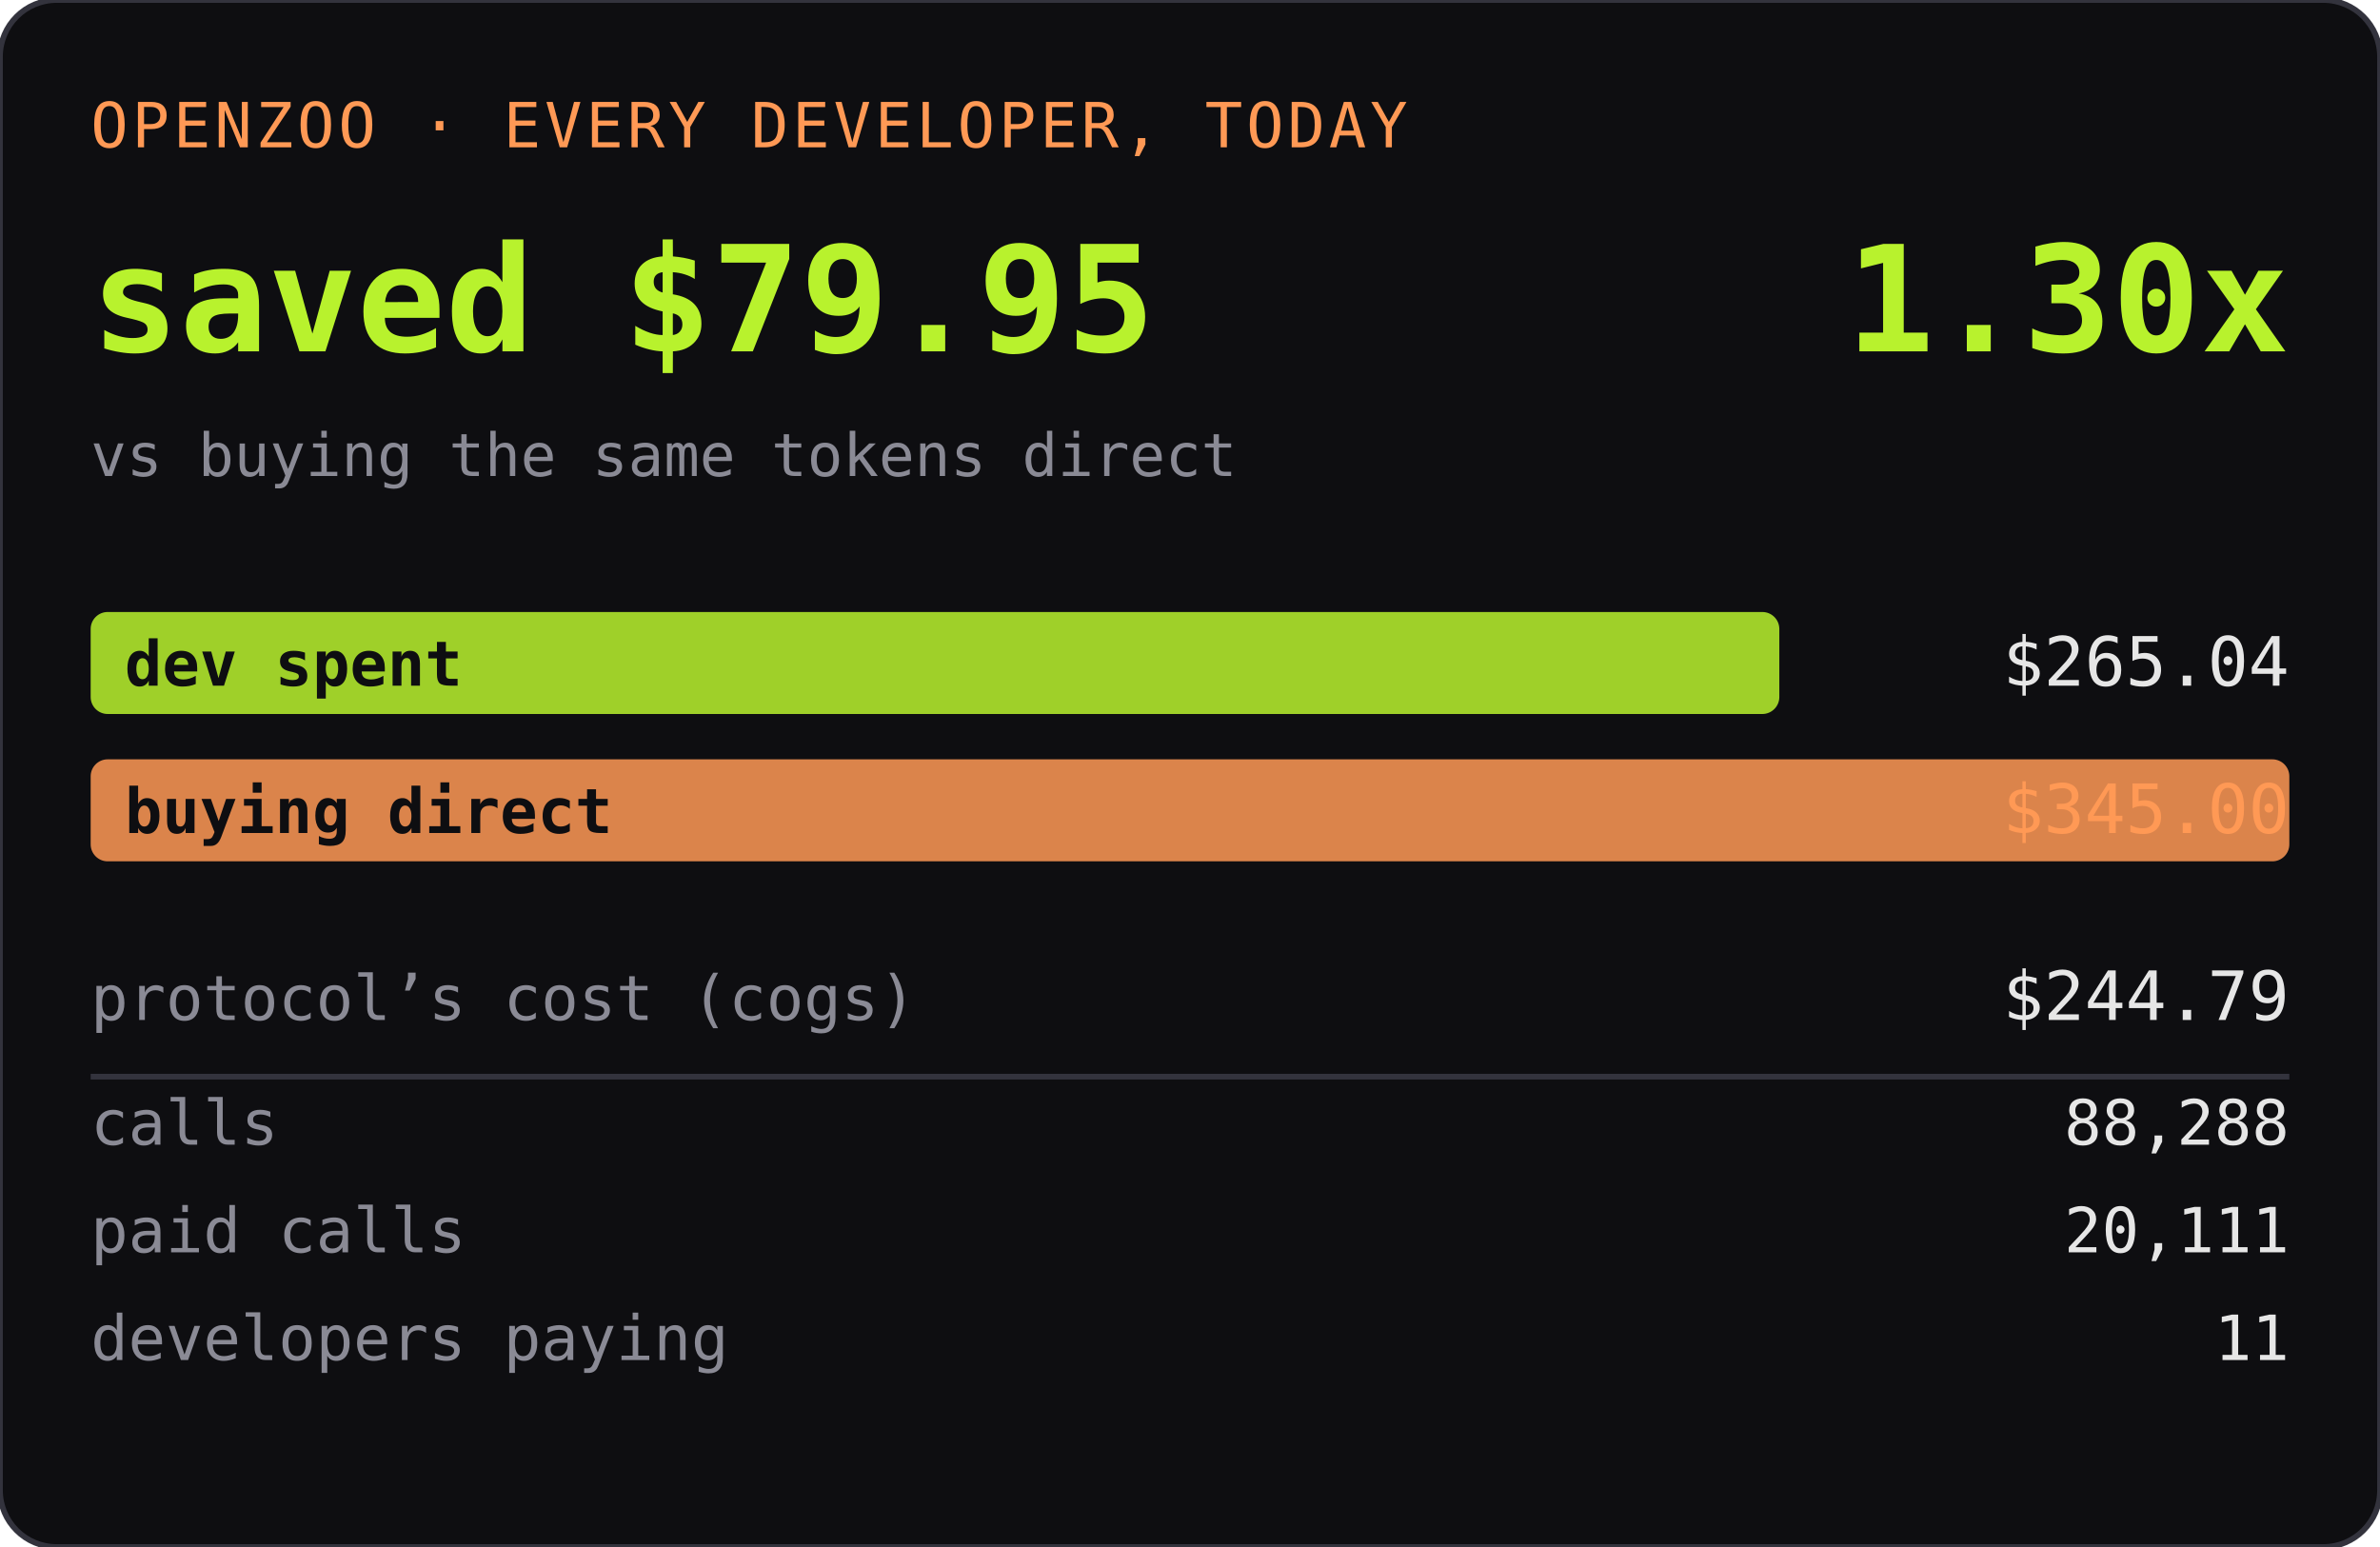
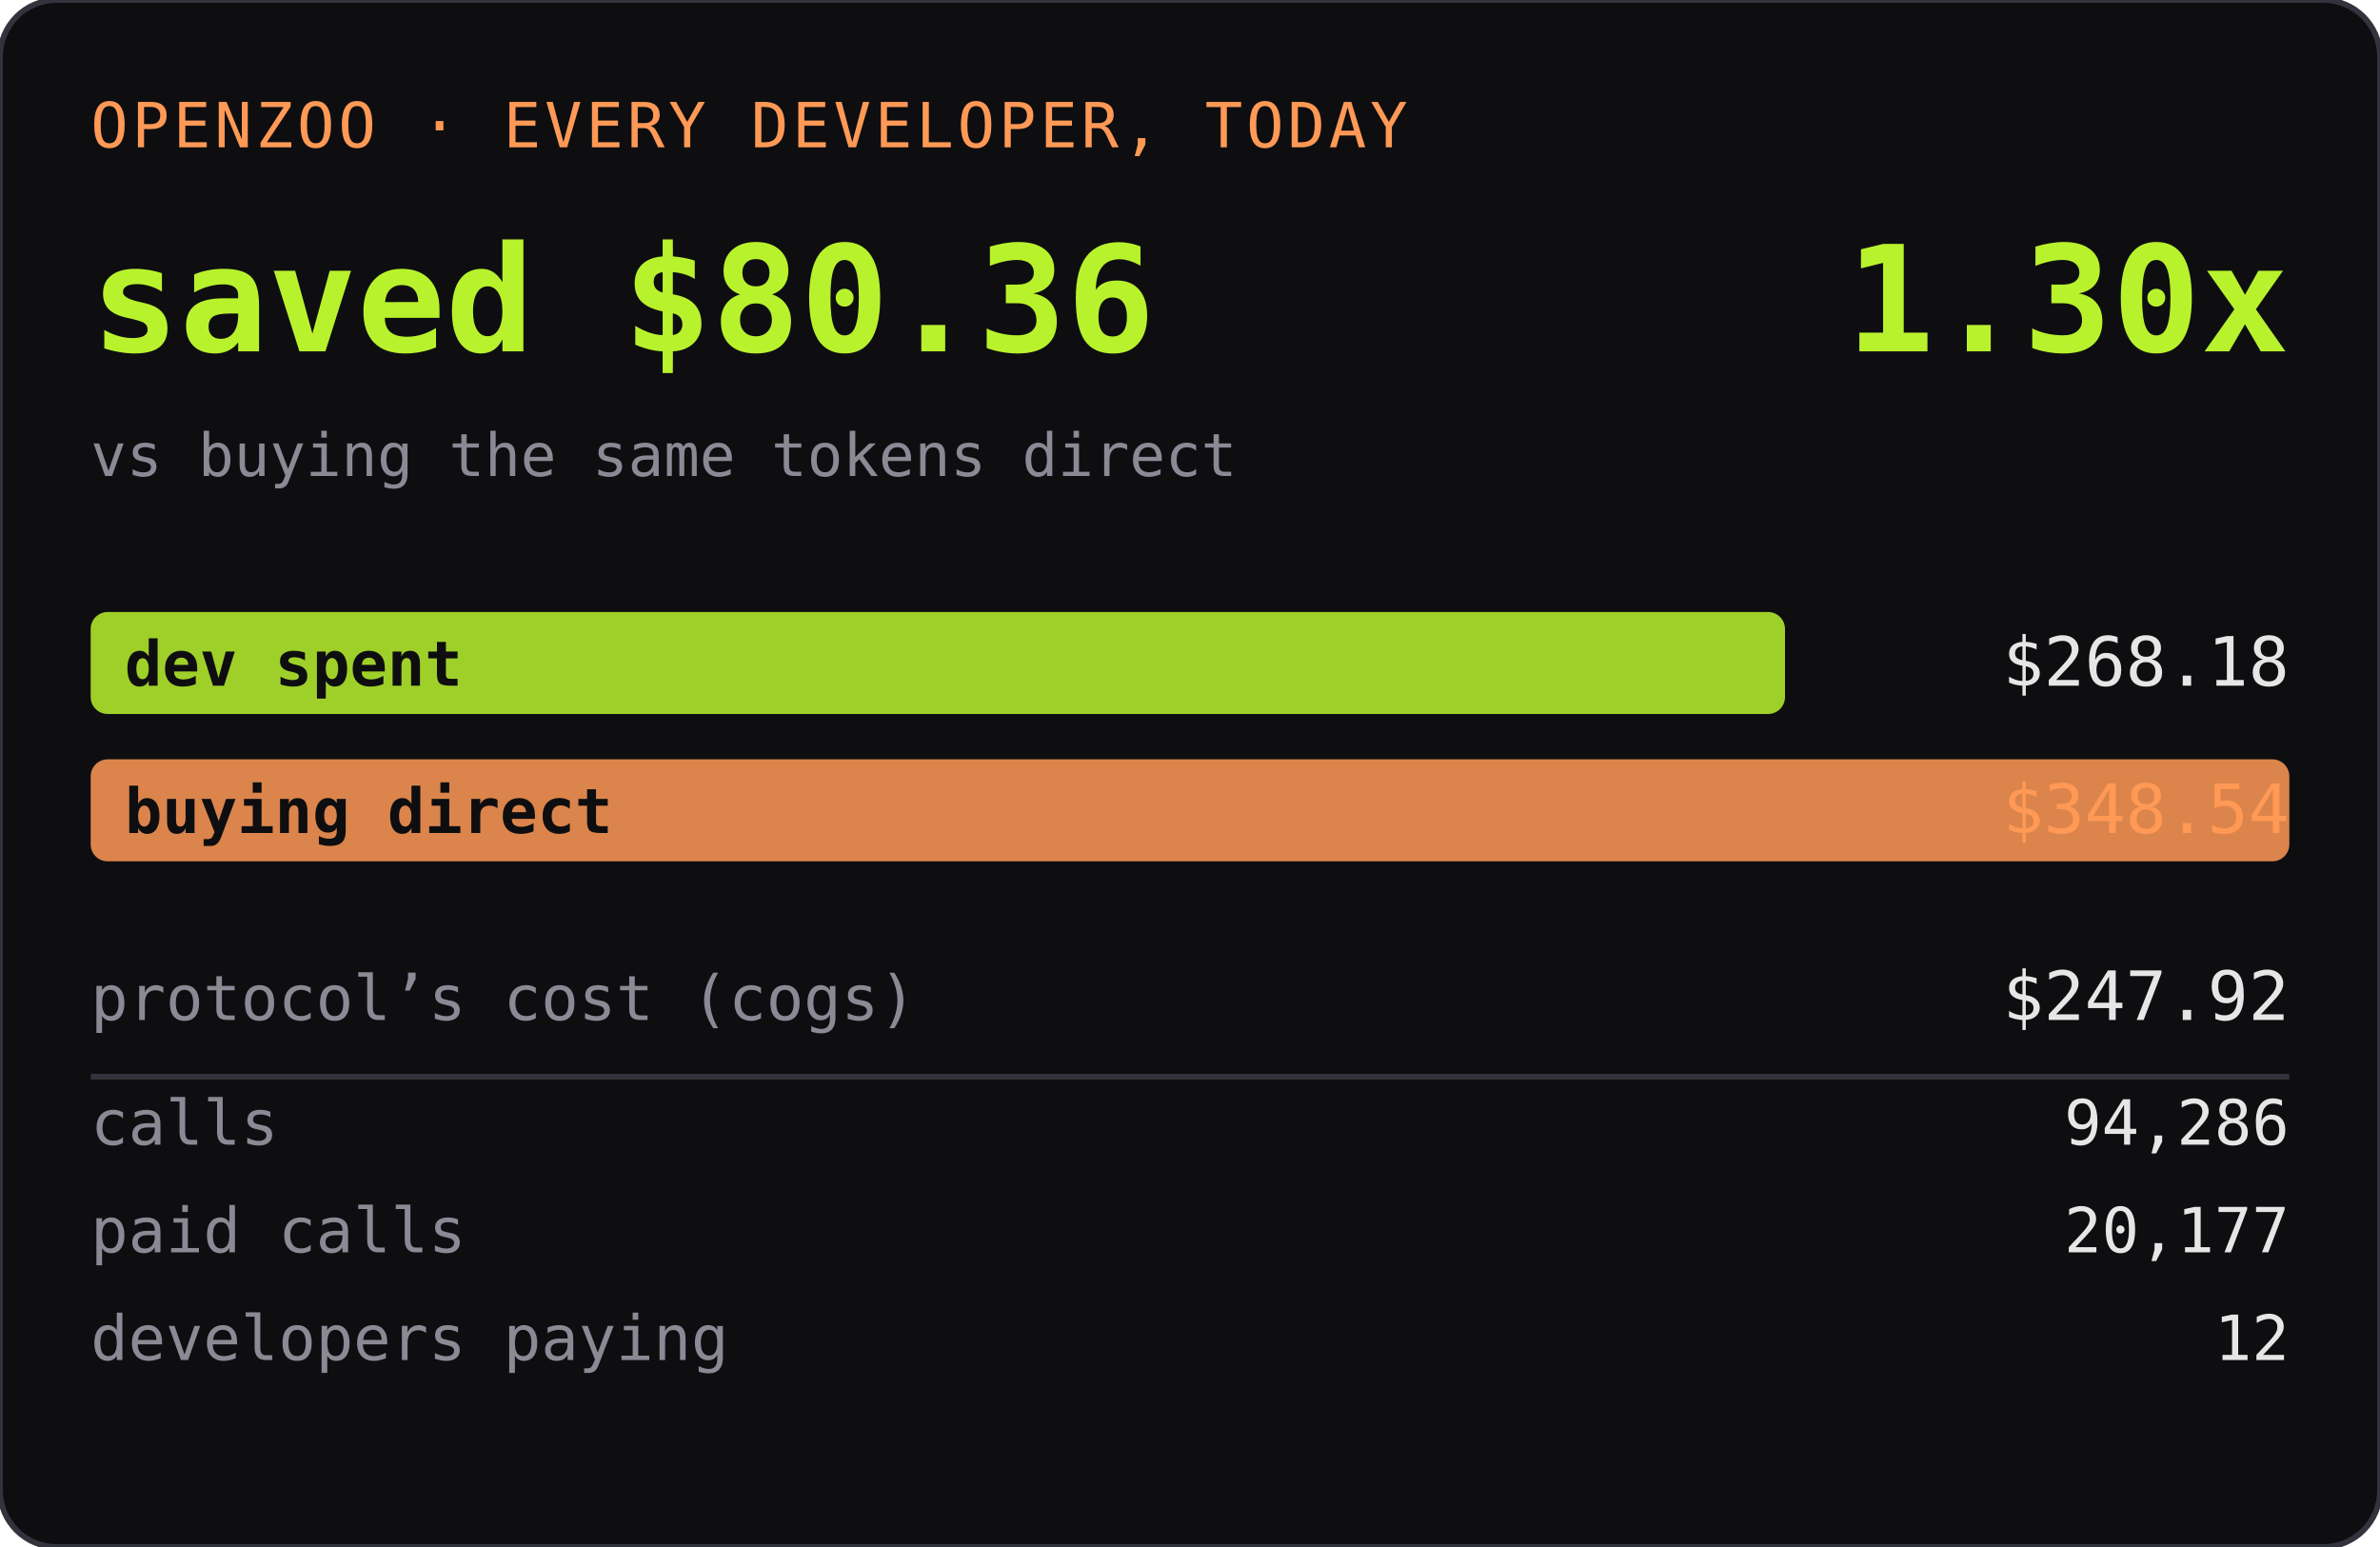
<svg xmlns="http://www.w3.org/2000/svg" width="420" height="273" role="img" aria-label="OPENZOO · EVERY DEVELOPER, TODAY">
  <rect width="420" height="273" rx="10" fill="#0e0e11" />
  <rect width="420" height="273" rx="10" fill="none" stroke="#33333d" />
  <text x="16" y="26" font-family="ui-monospace,SFMono-Regular,Menlo,monospace" font-size="11" fill="#ff9955" letter-spacing="0.06em">OPENZOO · EVERY DEVELOPER, TODAY</text>
-   <text x="16" y="62" font-family="ui-monospace,SFMono-Regular,Menlo,monospace" font-size="26" font-weight="600" fill="#b8f22d">saved $79.95</text>
+   <text x="16" y="62" font-family="ui-monospace,SFMono-Regular,Menlo,monospace" font-size="26" font-weight="600" fill="#b8f22d">saved $80.36</text>
  <text x="404" y="62" text-anchor="end" font-family="ui-monospace,SFMono-Regular,Menlo,monospace" font-size="26" font-weight="600" fill="#b8f22d">1.30x</text>
  <text x="16" y="84" font-family="ui-monospace,SFMono-Regular,Menlo,monospace" font-size="10.5" fill="#8a8a95">vs buying the same tokens direct</text>
-   <rect x="16" y="108" width="298" height="18" rx="3" fill="#b8f22d" opacity="0.85" />
+   <rect x="16" y="108" width="299" height="18" rx="3" fill="#b8f22d" opacity="0.85" />
  <text x="22" y="121" font-family="ui-monospace,SFMono-Regular,Menlo,monospace" font-size="11" fill="#0e0e11" font-weight="600">dev spent</text>
-   <text x="404" y="121" text-anchor="end" font-family="ui-monospace,SFMono-Regular,Menlo,monospace" font-size="12" fill="#e6e6e6">$265.04</text>
+   <text x="404" y="121" text-anchor="end" font-family="ui-monospace,SFMono-Regular,Menlo,monospace" font-size="12" fill="#e6e6e6">$268.18</text>
  <rect x="16" y="134" width="388" height="18" rx="3" fill="#ff9955" opacity="0.85" />
  <text x="22" y="147" font-family="ui-monospace,SFMono-Regular,Menlo,monospace" font-size="11" fill="#0e0e11" font-weight="600">buying direct</text>
-   <text x="404" y="147" text-anchor="end" font-family="ui-monospace,SFMono-Regular,Menlo,monospace" font-size="12" fill="#ff9955">$345.00</text>
+   <text x="404" y="147" text-anchor="end" font-family="ui-monospace,SFMono-Regular,Menlo,monospace" font-size="12" fill="#ff9955">$348.54</text>
  <text x="16" y="180" font-family="ui-monospace,SFMono-Regular,Menlo,monospace" font-size="11" fill="#8a8a95">protocol’s cost (cogs)</text>
-   <text x="404" y="180" text-anchor="end" font-family="ui-monospace,SFMono-Regular,Menlo,monospace" font-size="12" fill="#e6e6e6">$244.79</text>
+   <text x="404" y="180" text-anchor="end" font-family="ui-monospace,SFMono-Regular,Menlo,monospace" font-size="12" fill="#e6e6e6">$247.92</text>
  <line x1="16" y1="190" x2="404" y2="190" stroke="#33333d" />
  <text x="16" y="202" font-family="ui-monospace,SFMono-Regular,Menlo,monospace" font-size="11" fill="#8a8a95">calls</text>
-   <text x="404" y="202" text-anchor="end" font-family="ui-monospace,SFMono-Regular,Menlo,monospace" font-size="11" fill="#e6e6e6">88,288</text>
+   <text x="404" y="202" text-anchor="end" font-family="ui-monospace,SFMono-Regular,Menlo,monospace" font-size="11" fill="#e6e6e6">94,286</text>
  <text x="16" y="221" font-family="ui-monospace,SFMono-Regular,Menlo,monospace" font-size="11" fill="#8a8a95">paid calls</text>
-   <text x="404" y="221" text-anchor="end" font-family="ui-monospace,SFMono-Regular,Menlo,monospace" font-size="11" fill="#e6e6e6">20,111</text>
+   <text x="404" y="221" text-anchor="end" font-family="ui-monospace,SFMono-Regular,Menlo,monospace" font-size="11" fill="#e6e6e6">20,177</text>
  <text x="16" y="240" font-family="ui-monospace,SFMono-Regular,Menlo,monospace" font-size="11" fill="#8a8a95">developers paying</text>
-   <text x="404" y="240" text-anchor="end" font-family="ui-monospace,SFMono-Regular,Menlo,monospace" font-size="11" fill="#e6e6e6">11</text>
+   <text x="404" y="240" text-anchor="end" font-family="ui-monospace,SFMono-Regular,Menlo,monospace" font-size="11" fill="#e6e6e6">12</text>
</svg>
